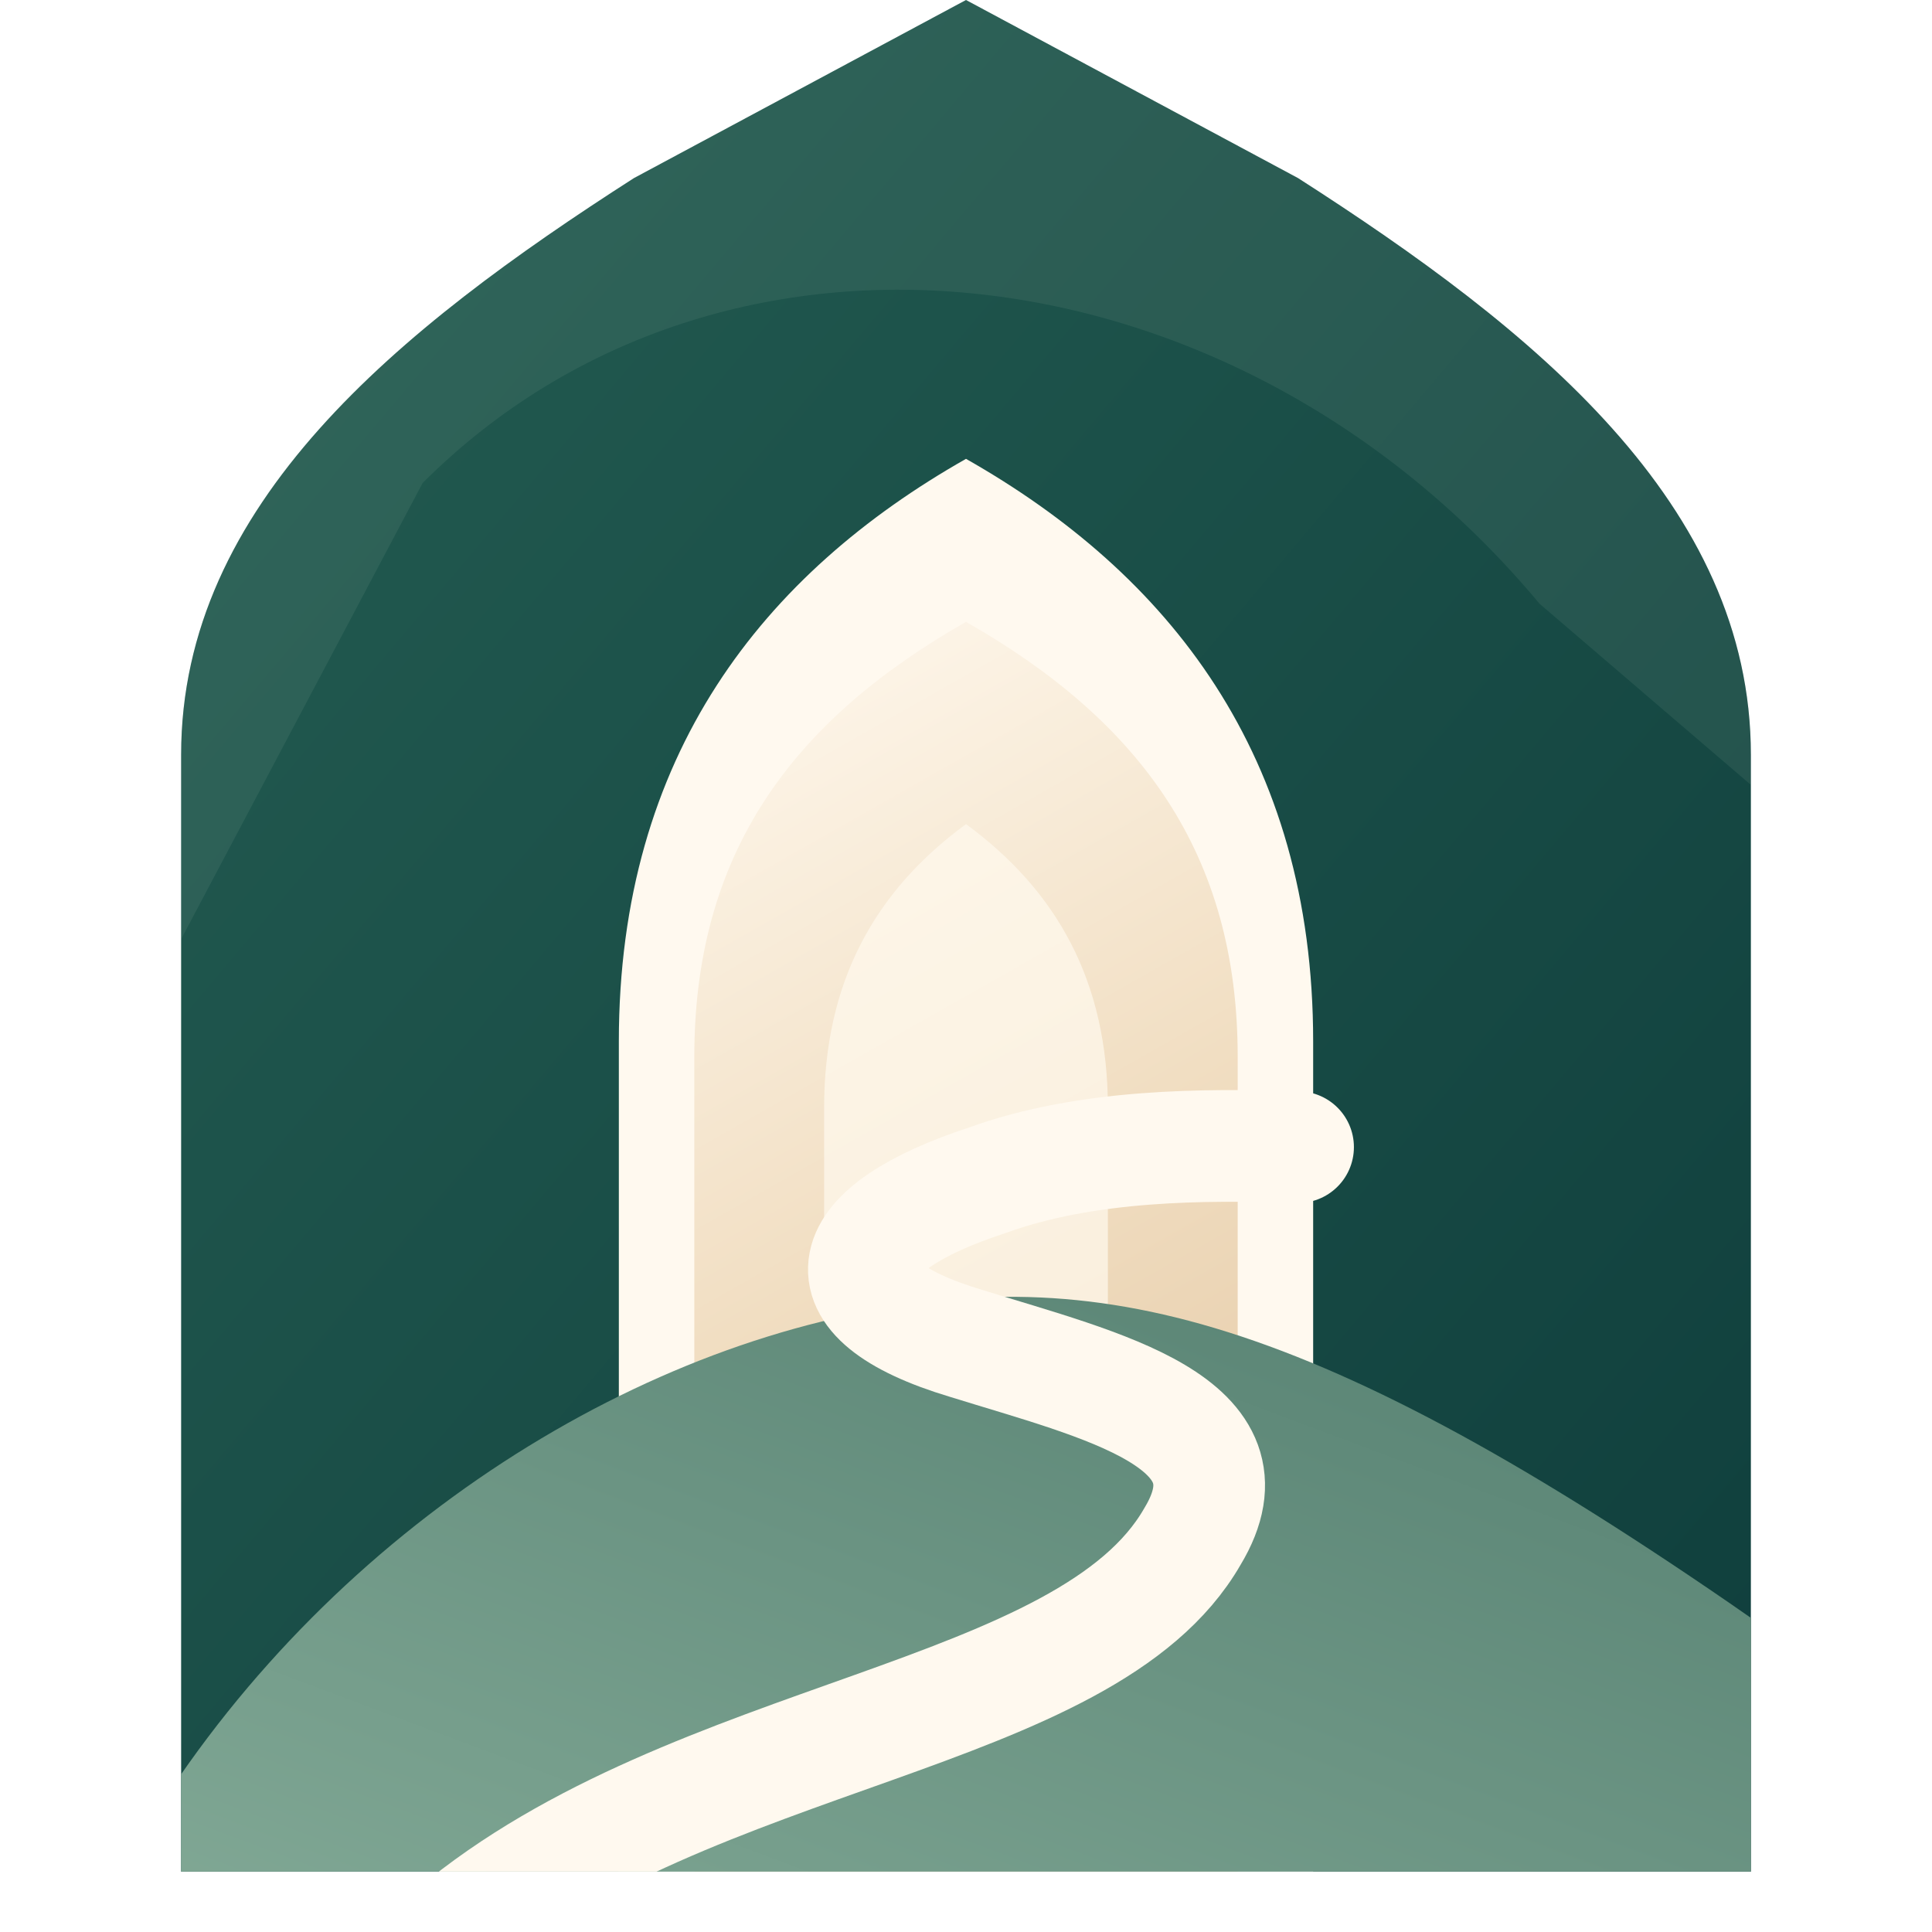
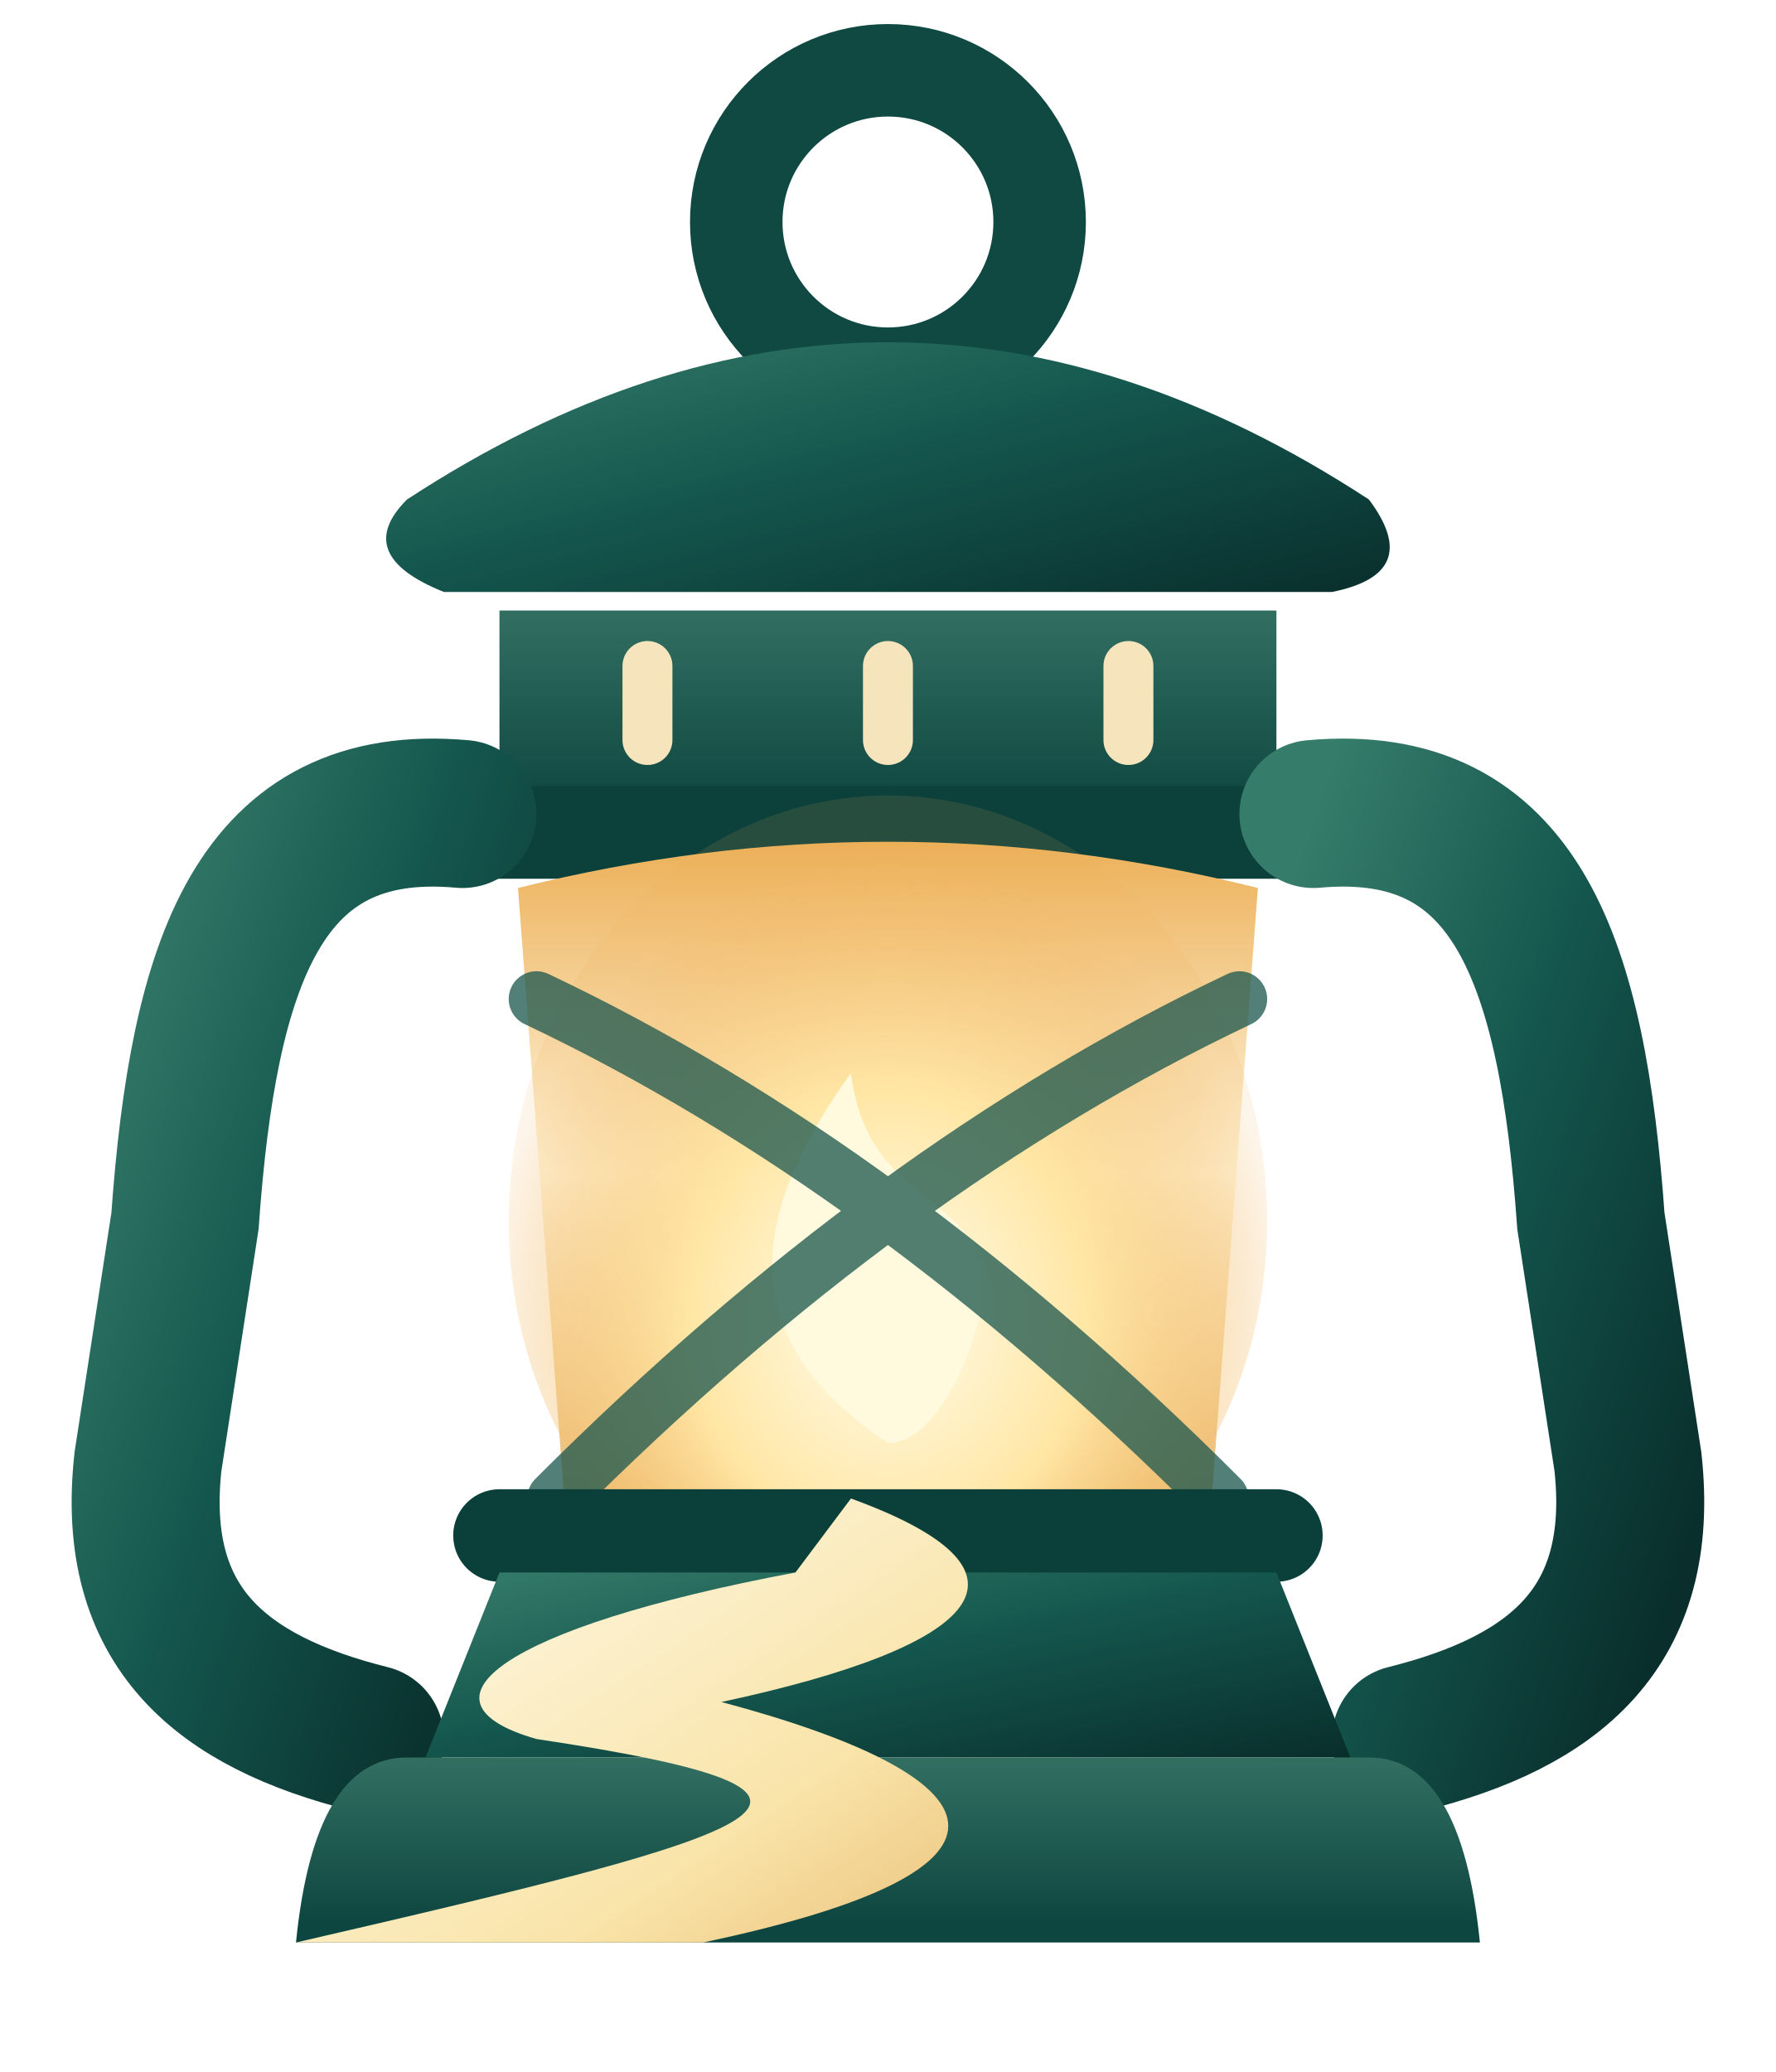
- <svg xmlns="http://www.w3.org/2000/svg" viewBox="0 0 64 64" role="img" aria-labelledby="title desc">
+ <svg xmlns="http://www.w3.org/2000/svg" viewBox="0 0 96 112" role="img" aria-labelledby="title desc">
  <defs>
-     <linearGradient id="arch" x1="0" y1="0" x2="1" y2="1">
-       <stop offset="0" stop-color="#245D52" />
-       <stop offset="1" stop-color="#0F3E3C" />
+     <linearGradient id="metal" x1="0" y1="0" x2="1" y2="1">
+       <stop stop-color="#367C6A" />
+       <stop offset=".46" stop-color="#14574E" />
+       <stop offset="1" stop-color="#092E2C" />
    </linearGradient>
-     <linearGradient id="light" x1="0" y1="0" x2=".25" y2="1">
-       <stop offset="0" stop-color="#FFF9EF" />
-       <stop offset=".55" stop-color="#F1DEC2" />
-       <stop offset="1" stop-color="#E4C9A5" />
+     <linearGradient id="cap" x1="0" y1="0" x2="0" y2="1">
+       <stop stop-color="#326F61" />
+       <stop offset=".9" stop-color="#0D4640" />
    </linearGradient>
-     <linearGradient id="ground" x1="0" y1="1" x2="1" y2="0">
-       <stop offset="0" stop-color="#82A996" />
-       <stop offset="1" stop-color="#547F70" />
+     <linearGradient id="glass" x1="0" y1="0" x2="0" y2="1">
+       <stop stop-color="#ECB058" />
+       <stop offset=".46" stop-color="#FFF7E0" />
+       <stop offset="1" stop-color="#E7AE5A" />
    </linearGradient>
-     <clipPath id="niche">
-       <path d="M6 62V25C6 16.7 13.2 10.9 21 5.9L32 0L43 5.9C50.8 10.9 58 16.7 58 25V62Z" />
-     </clipPath>
+     <radialGradient id="glow" cx=".5" cy=".61" r=".53">
+       <stop stop-color="#FFFEEF" />
+       <stop offset=".5" stop-color="#FFE6A4" />
+       <stop offset="1" stop-color="#F0AF55" stop-opacity=".12" />
+     </radialGradient>
+     <linearGradient id="road" x1="0" y1="0" x2="1" y2="1">
+       <stop stop-color="#FFFDF2" />
+       <stop offset=".7" stop-color="#F9E4A9" />
+       <stop offset="1" stop-color="#EBC27C" />
+     </linearGradient>
  </defs>
-   <path d="M6 62V25C6 16.7 13.2 10.9 21 5.9L32 0L43 5.9C50.8 10.9 58 16.7 58 25V62Z" fill="url(#arch)" />
-   <g clip-path="url(#niche)">
-     <path d="M14 16C24 6 41 8 51 20L58 26V0H5V33Z" fill="#96B5A5" opacity=".12" />
-     <path d="M20.5 62V34.5C20.5 25 25.3 19 32 15.2C38.7 19 43.5 25 43.5 34.5V62Z" fill="#FFF9EF" />
-     <path d="M23 62V35C23 28.3 26.2 23.9 32 20.6C37.8 23.9 41 28.3 41 35V62Z" fill="url(#light)" />
-     <path d="M27.3 54V36.7C27.3 32.5 29 29.5 32 27.3C35 29.5 36.7 32.5 36.7 36.7V54Z" fill="#FFF9EE" opacity=".7" />
-     <path d="M4 62C9.5 52 19.5 45.1 29 43.4C37.4 41.8 45 44.3 60 55V64H4Z" fill="url(#ground)" />
-     <path d="M15 64C23 57.3 36 57 39.5 50.9C41.8 47.1 36.5 45.9 32 44.5C27 43 27.8 40.7 32.7 39.1C36 37.9 39.9 37.9 43 38" fill="none" stroke="#FFF9EF" stroke-width="3.7" stroke-linecap="round" stroke-linejoin="round" />
-   </g>
+   <circle cx="48" cy="12" r="8.2" stroke="#0F4941" stroke-width="5" fill="none" />
+   <path d="M22 27Q48 10 74 27Q77 31 72 32H24Q19 30 22 27Z" fill="url(#metal)" />
+   <path d="M27 33H69V45H27Z" fill="url(#cap)" />
+   <path d="M35 36V40M48 36V40M61 36V40" fill="none" stroke="#F6E5BC" stroke-width="2.7" stroke-linecap="round" />
+   <path d="M25 45H71" stroke="#0B403B" stroke-width="5" stroke-linecap="round" />
+   <path d="M25 44C14 43 11 52 10 66L8 79C7 88 12 92 20 94" stroke="url(#metal)" stroke-width="8" stroke-linecap="round" fill="none" />
+   <path d="M71 44C82 43 85 52 86 66L88 79C89 88 84 92 76 94" stroke="url(#metal)" stroke-width="8" stroke-linecap="round" fill="none" />
+   <path d="M28 48Q48 43 68 48L65.5 81Q48 88 30.5 81Z" fill="url(#glass)" />
+   <ellipse cx="48" cy="66" rx="20.5" ry="23" fill="url(#glow)" />
+   <path d="M48 78C39 72 41 65 46 58C47 66 54 64 53 71C52 75 50 78 48 78Z" fill="#FFFADE" />
+   <path d="M29 54Q48 63 66 81M67 54Q48 63 30 81" fill="none" stroke="#1B574D" stroke-width="3" stroke-linecap="round" opacity=".76" />
+   <path d="M27 83H69" stroke="#0B3F3A" stroke-width="5" stroke-linecap="round" />
+   <path d="M27 85H69L73 95H23Z" fill="url(#metal)" />
+   <path d="M22 95H74Q79 95 80 105H16Q17 95 22 95Z" fill="url(#cap)" />
+   <path d="M46 81C57 85 53 89 39 92C54 96 57 101 38 105H16C42 99 49 97 29 94C22 92 27 88 43 85Z" fill="url(#road)" />
</svg>
